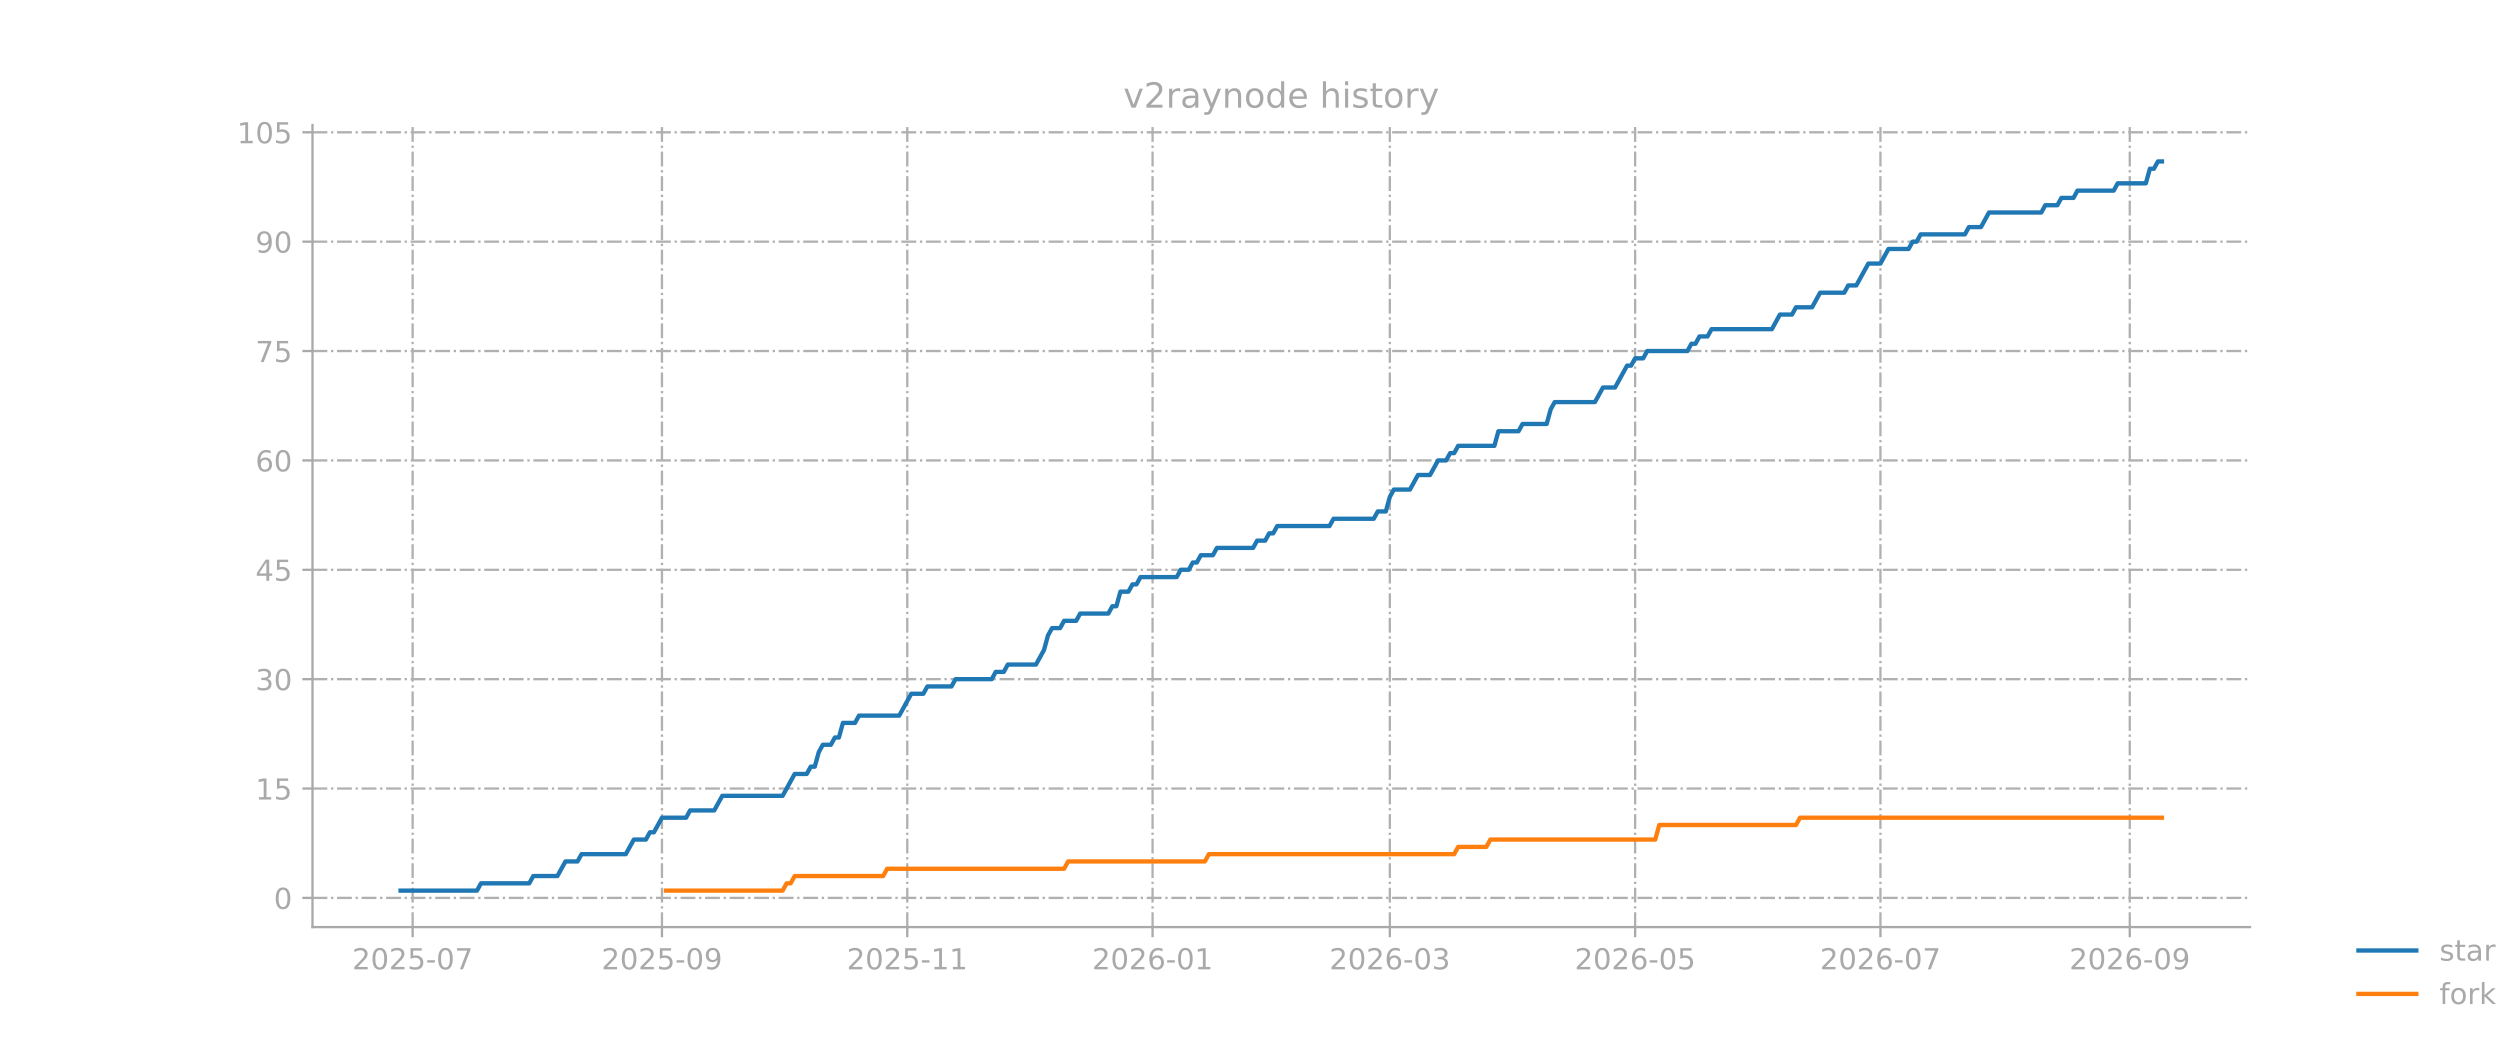
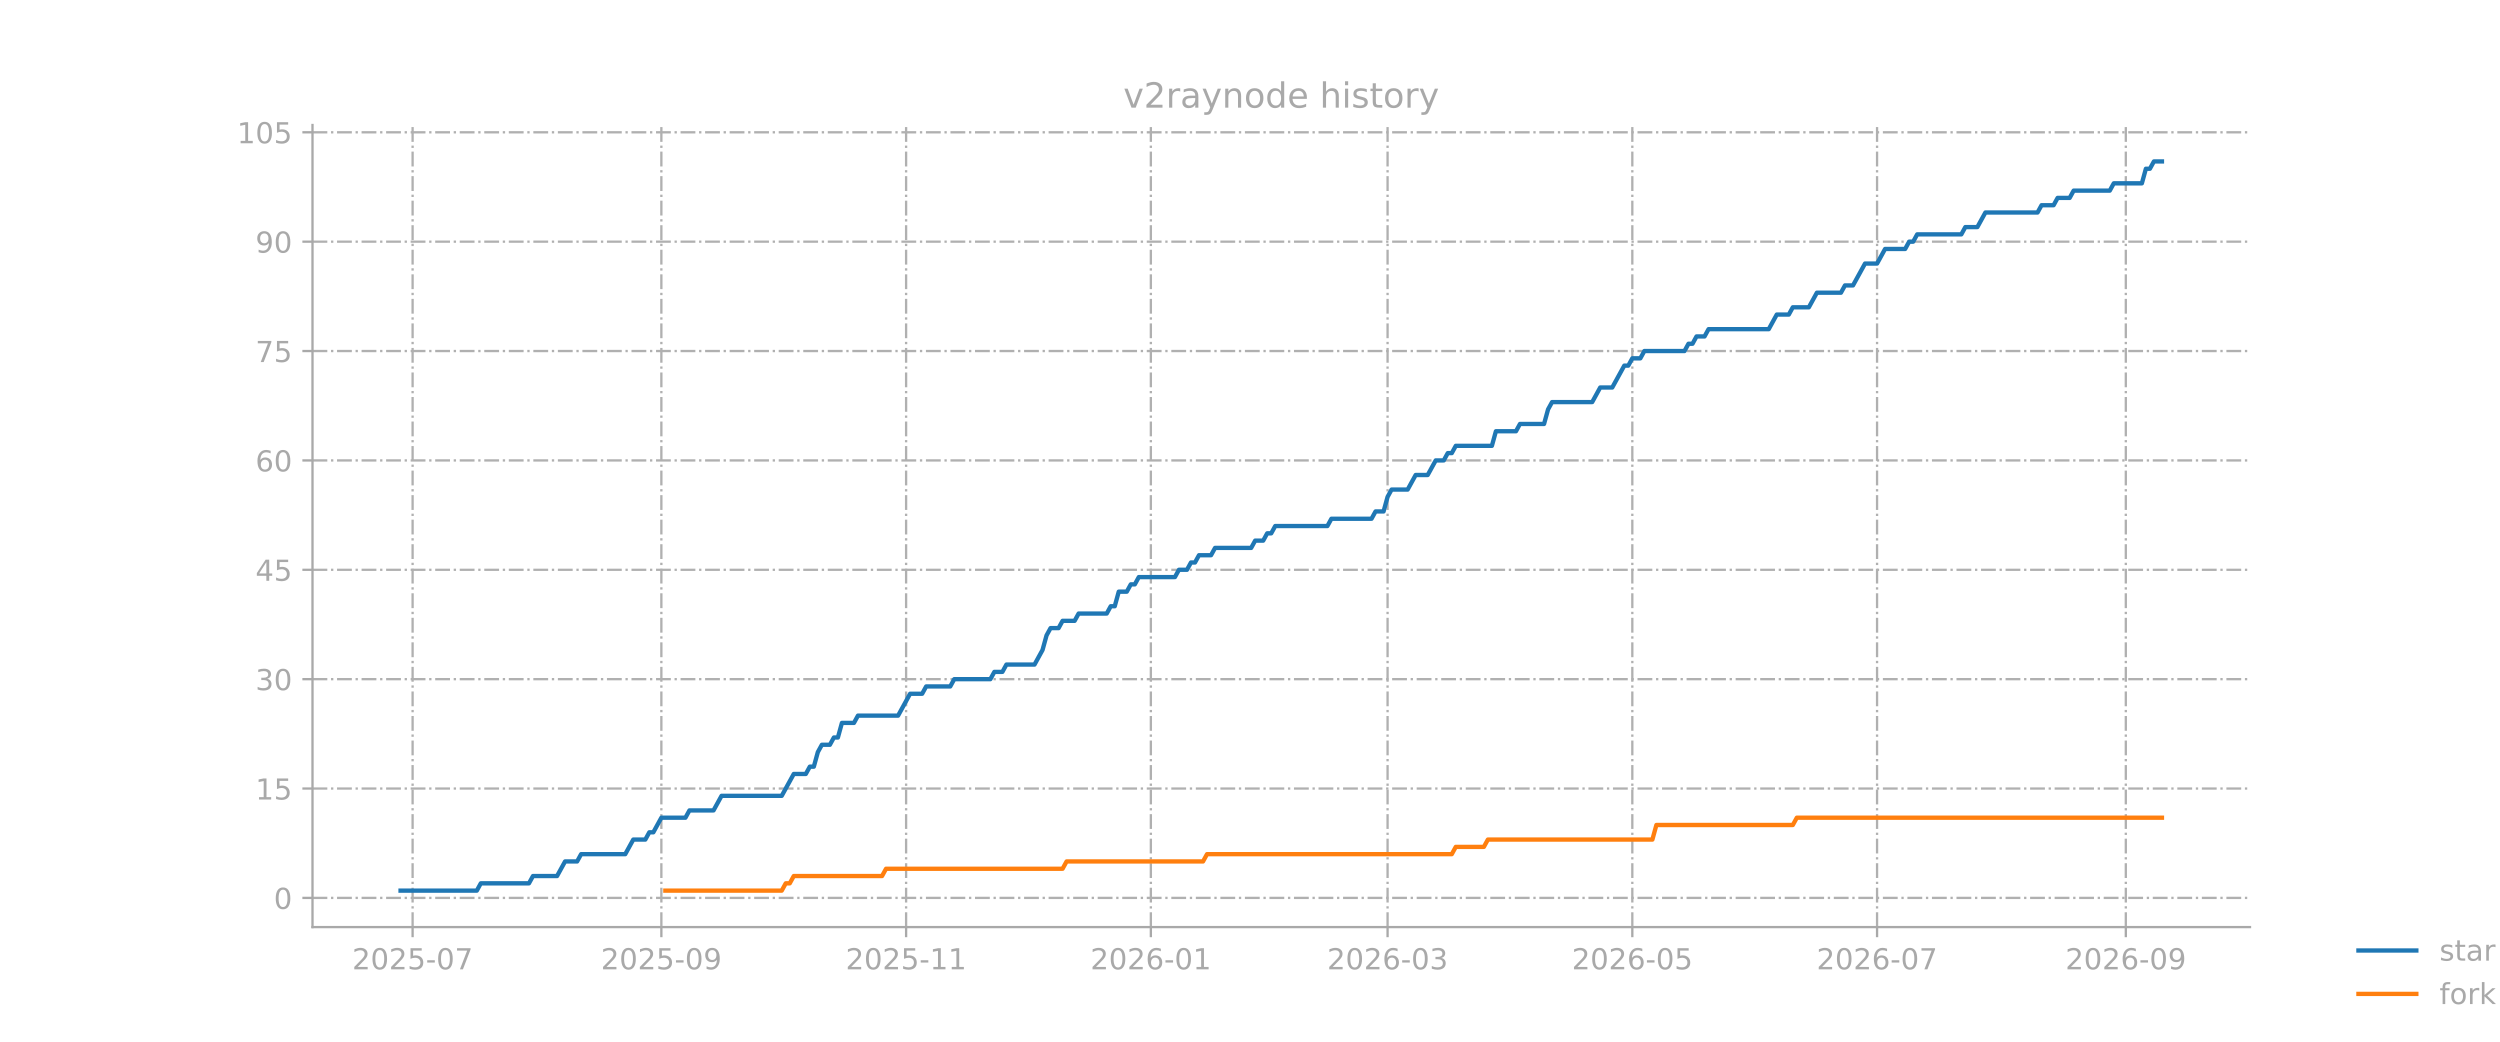
<svg xmlns="http://www.w3.org/2000/svg" xmlns:xlink="http://www.w3.org/1999/xlink" width="864pt" height="360pt" viewBox="0 0 864 360" version="1.1">
  <defs>
    <style type="text/css">*{stroke-linejoin: round; stroke-linecap: butt}</style>
  </defs>
  <g id="figure_1">
    <g id="patch_1">
      <path d="M 0 360  L 864 360  L 864 0  L 0 0  L 0 360  z " style="fill: none; opacity: 0" />
    </g>
    <g id="axes_1">
      <g id="patch_2">
        <path d="M 108 320.4  L 777.6 320.4  L 777.6 43.2  L 108 43.2  L 108 320.4  z " style="fill: none; opacity: 0" />
      </g>
      <g id="matplotlib.axis_1">
        <g id="xtick_1">
          <g id="line2d_1">
-             <path d="M 142.606 320.4  L 142.606 43.2  " clip-path="url(#p96fc37a0a1)" style="fill: none; stroke-dasharray: 5.12,1.28,0.8,1.28; stroke-dashoffset: 0; stroke: #b0b0b0; stroke-width: 0.8" />
+             <path d="M 142.596 320.4  L 142.596 43.2  " clip-path="url(#pe7ae3525ad)" style="fill: none; stroke-dasharray: 5.12,1.28,0.8,1.28; stroke-dashoffset: 0; stroke: #b0b0b0; stroke-width: 0.8" />
          </g>
          <g id="line2d_2">
            <defs>
-               <path id="m763b317af1" d="M 0 0  L 0 3.5  " style="stroke: #a9a9a9; stroke-width: 0.8" />
+               <path id="m81250295c3" d="M 0 0  L 0 3.5  " style="stroke: #a9a9a9; stroke-width: 0.8" />
            </defs>
            <g>
-               <use xlink:href="#m763b317af1" x="142.606" y="320.4" style="fill: #a9a9a9; stroke: #a9a9a9; stroke-width: 0.8" />
+               <use xlink:href="#m81250295c3" x="142.596" y="320.4" style="fill: #a9a9a9; stroke: #a9a9a9; stroke-width: 0.8" />
            </g>
          </g>
          <g id="text_1">
-             <g style="fill: #a9a9a9" transform="translate(121.7143 334.9977) scale(0.1 -0.1)">
+             <g style="fill: #a9a9a9" transform="translate(121.7048 334.9977) scale(0.1 -0.1)">
              <defs>
                <path id="DejaVuSans-15" d="M 1228 531  L 3431 531  L 3431 0  L 469 0  L 469 531  Q 828 903 1448 1529  Q 2069 2156 2228 2338  Q 2531 2678 2651 2914  Q 2772 3150 2772 3378  Q 2772 3750 2511 3984  Q 2250 4219 1831 4219  Q 1534 4219 1204 4116  Q 875 4013 500 3803  L 500 4441  Q 881 4594 1212 4672  Q 1544 4750 1819 4750  Q 2544 4750 2975 4387  Q 3406 4025 3406 3419  Q 3406 3131 3298 2873  Q 3191 2616 2906 2266  Q 2828 2175 2409 1742  Q 1991 1309 1228 531  z " transform="scale(0.015625)" />
                <path id="DejaVuSans-13" d="M 2034 4250  Q 1547 4250 1301 3770  Q 1056 3291 1056 2328  Q 1056 1369 1301 889  Q 1547 409 2034 409  Q 2525 409 2770 889  Q 3016 1369 3016 2328  Q 3016 3291 2770 3770  Q 2525 4250 2034 4250  z M 2034 4750  Q 2819 4750 3233 4129  Q 3647 3509 3647 2328  Q 3647 1150 3233 529  Q 2819 -91 2034 -91  Q 1250 -91 836 529  Q 422 1150 422 2328  Q 422 3509 836 4129  Q 1250 4750 2034 4750  z " transform="scale(0.015625)" />
                <path id="DejaVuSans-18" d="M 691 4666  L 3169 4666  L 3169 4134  L 1269 4134  L 1269 2991  Q 1406 3038 1543 3061  Q 1681 3084 1819 3084  Q 2600 3084 3056 2656  Q 3513 2228 3513 1497  Q 3513 744 3044 326  Q 2575 -91 1722 -91  Q 1428 -91 1123 -41  Q 819 9 494 109  L 494 744  Q 775 591 1075 516  Q 1375 441 1709 441  Q 2250 441 2565 725  Q 2881 1009 2881 1497  Q 2881 1984 2565 2268  Q 2250 2553 1709 2553  Q 1456 2553 1204 2497  Q 953 2441 691 2322  L 691 4666  z " transform="scale(0.015625)" />
                <path id="DejaVuSans-10" d="M 313 2009  L 1997 2009  L 1997 1497  L 313 1497  L 313 2009  z " transform="scale(0.015625)" />
                <path id="DejaVuSans-1a" d="M 525 4666  L 3525 4666  L 3525 4397  L 1831 0  L 1172 0  L 2766 4134  L 525 4134  L 525 4666  z " transform="scale(0.015625)" />
              </defs>
              <use xlink:href="#DejaVuSans-15" />
              <use xlink:href="#DejaVuSans-13" transform="translate(63.625 0)" />
              <use xlink:href="#DejaVuSans-15" transform="translate(127.25 0)" />
              <use xlink:href="#DejaVuSans-18" transform="translate(190.875 0)" />
              <use xlink:href="#DejaVuSans-10" transform="translate(254.5 0)" />
              <use xlink:href="#DejaVuSans-13" transform="translate(290.5781 0)" />
              <use xlink:href="#DejaVuSans-1a" transform="translate(354.2031 0)" />
            </g>
          </g>
        </g>
        <g id="xtick_2">
          <g id="line2d_3">
-             <path d="M 228.773 320.4  L 228.773 43.2  " clip-path="url(#p96fc37a0a1)" style="fill: none; stroke-dasharray: 5.12,1.28,0.8,1.28; stroke-dashoffset: 0; stroke: #b0b0b0; stroke-width: 0.8" />
+             <path d="M 228.567 320.4  L 228.567 43.2  " clip-path="url(#pe7ae3525ad)" style="fill: none; stroke-dasharray: 5.12,1.28,0.8,1.28; stroke-dashoffset: 0; stroke: #b0b0b0; stroke-width: 0.8" />
          </g>
          <g id="line2d_4">
            <g>
-               <use xlink:href="#m763b317af1" x="228.773" y="320.4" style="fill: #a9a9a9; stroke: #a9a9a9; stroke-width: 0.8" />
+               <use xlink:href="#m81250295c3" x="228.567" y="320.4" style="fill: #a9a9a9; stroke: #a9a9a9; stroke-width: 0.8" />
            </g>
          </g>
          <g id="text_2">
-             <g style="fill: #a9a9a9" transform="translate(207.8812 334.9977) scale(0.1 -0.1)">
+             <g style="fill: #a9a9a9" transform="translate(207.6754 334.9977) scale(0.1 -0.1)">
              <defs>
                <path id="DejaVuSans-1c" d="M 703 97  L 703 672  Q 941 559 1184 500  Q 1428 441 1663 441  Q 2288 441 2617 861  Q 2947 1281 2994 2138  Q 2813 1869 2534 1725  Q 2256 1581 1919 1581  Q 1219 1581 811 2004  Q 403 2428 403 3163  Q 403 3881 828 4315  Q 1253 4750 1959 4750  Q 2769 4750 3195 4129  Q 3622 3509 3622 2328  Q 3622 1225 3098 567  Q 2575 -91 1691 -91  Q 1453 -91 1209 -44  Q 966 3 703 97  z M 1959 2075  Q 2384 2075 2632 2365  Q 2881 2656 2881 3163  Q 2881 3666 2632 3958  Q 2384 4250 1959 4250  Q 1534 4250 1286 3958  Q 1038 3666 1038 3163  Q 1038 2656 1286 2365  Q 1534 2075 1959 2075  z " transform="scale(0.015625)" />
              </defs>
              <use xlink:href="#DejaVuSans-15" />
              <use xlink:href="#DejaVuSans-13" transform="translate(63.625 0)" />
              <use xlink:href="#DejaVuSans-15" transform="translate(127.25 0)" />
              <use xlink:href="#DejaVuSans-18" transform="translate(190.875 0)" />
              <use xlink:href="#DejaVuSans-10" transform="translate(254.5 0)" />
              <use xlink:href="#DejaVuSans-13" transform="translate(290.5781 0)" />
              <use xlink:href="#DejaVuSans-1c" transform="translate(354.2031 0)" />
            </g>
          </g>
        </g>
        <g id="xtick_3">
          <g id="line2d_5">
-             <path d="M 313.55 320.4  L 313.55 43.2  " clip-path="url(#p96fc37a0a1)" style="fill: none; stroke-dasharray: 5.12,1.28,0.8,1.28; stroke-dashoffset: 0; stroke: #b0b0b0; stroke-width: 0.8" />
+             <path d="M 313.151 320.4  L 313.151 43.2  " clip-path="url(#pe7ae3525ad)" style="fill: none; stroke-dasharray: 5.12,1.28,0.8,1.28; stroke-dashoffset: 0; stroke: #b0b0b0; stroke-width: 0.8" />
          </g>
          <g id="line2d_6">
            <g>
-               <use xlink:href="#m763b317af1" x="313.55" y="320.4" style="fill: #a9a9a9; stroke: #a9a9a9; stroke-width: 0.8" />
+               <use xlink:href="#m81250295c3" x="313.151" y="320.4" style="fill: #a9a9a9; stroke: #a9a9a9; stroke-width: 0.8" />
            </g>
          </g>
          <g id="text_3">
-             <g style="fill: #a9a9a9" transform="translate(292.6583 334.9977) scale(0.1 -0.1)">
+             <g style="fill: #a9a9a9" transform="translate(292.2594 334.9977) scale(0.1 -0.1)">
              <defs>
                <path id="DejaVuSans-14" d="M 794 531  L 1825 531  L 1825 4091  L 703 3866  L 703 4441  L 1819 4666  L 2450 4666  L 2450 531  L 3481 531  L 3481 0  L 794 0  L 794 531  z " transform="scale(0.015625)" />
              </defs>
              <use xlink:href="#DejaVuSans-15" />
              <use xlink:href="#DejaVuSans-13" transform="translate(63.625 0)" />
              <use xlink:href="#DejaVuSans-15" transform="translate(127.25 0)" />
              <use xlink:href="#DejaVuSans-18" transform="translate(190.875 0)" />
              <use xlink:href="#DejaVuSans-10" transform="translate(254.5 0)" />
              <use xlink:href="#DejaVuSans-14" transform="translate(290.5781 0)" />
              <use xlink:href="#DejaVuSans-14" transform="translate(354.2031 0)" />
            </g>
          </g>
        </g>
        <g id="xtick_4">
          <g id="line2d_7">
-             <path d="M 398.327 320.4  L 398.327 43.2  " clip-path="url(#p96fc37a0a1)" style="fill: none; stroke-dasharray: 5.12,1.28,0.8,1.28; stroke-dashoffset: 0; stroke: #b0b0b0; stroke-width: 0.8" />
+             <path d="M 397.735 320.4  L 397.735 43.2  " clip-path="url(#pe7ae3525ad)" style="fill: none; stroke-dasharray: 5.12,1.28,0.8,1.28; stroke-dashoffset: 0; stroke: #b0b0b0; stroke-width: 0.8" />
          </g>
          <g id="line2d_8">
            <g>
-               <use xlink:href="#m763b317af1" x="398.327" y="320.4" style="fill: #a9a9a9; stroke: #a9a9a9; stroke-width: 0.8" />
+               <use xlink:href="#m81250295c3" x="397.735" y="320.4" style="fill: #a9a9a9; stroke: #a9a9a9; stroke-width: 0.8" />
            </g>
          </g>
          <g id="text_4">
-             <g style="fill: #a9a9a9" transform="translate(377.4354 334.9977) scale(0.1 -0.1)">
+             <g style="fill: #a9a9a9" transform="translate(376.8434 334.9977) scale(0.1 -0.1)">
              <defs>
                <path id="DejaVuSans-19" d="M 2113 2584  Q 1688 2584 1439 2293  Q 1191 2003 1191 1497  Q 1191 994 1439 701  Q 1688 409 2113 409  Q 2538 409 2786 701  Q 3034 994 3034 1497  Q 3034 2003 2786 2293  Q 2538 2584 2113 2584  z M 3366 4563  L 3366 3988  Q 3128 4100 2886 4159  Q 2644 4219 2406 4219  Q 1781 4219 1451 3797  Q 1122 3375 1075 2522  Q 1259 2794 1537 2939  Q 1816 3084 2150 3084  Q 2853 3084 3261 2657  Q 3669 2231 3669 1497  Q 3669 778 3244 343  Q 2819 -91 2113 -91  Q 1303 -91 875 529  Q 447 1150 447 2328  Q 447 3434 972 4092  Q 1497 4750 2381 4750  Q 2619 4750 2861 4703  Q 3103 4656 3366 4563  z " transform="scale(0.015625)" />
              </defs>
              <use xlink:href="#DejaVuSans-15" />
              <use xlink:href="#DejaVuSans-13" transform="translate(63.625 0)" />
              <use xlink:href="#DejaVuSans-15" transform="translate(127.25 0)" />
              <use xlink:href="#DejaVuSans-19" transform="translate(190.875 0)" />
              <use xlink:href="#DejaVuSans-10" transform="translate(254.5 0)" />
              <use xlink:href="#DejaVuSans-13" transform="translate(290.5781 0)" />
              <use xlink:href="#DejaVuSans-14" transform="translate(354.2031 0)" />
            </g>
          </g>
        </g>
        <g id="xtick_5">
          <g id="line2d_9">
-             <path d="M 480.324 320.4  L 480.324 43.2  " clip-path="url(#p96fc37a0a1)" style="fill: none; stroke-dasharray: 5.12,1.28,0.8,1.28; stroke-dashoffset: 0; stroke: #b0b0b0; stroke-width: 0.8" />
+             <path d="M 479.545 320.4  L 479.545 43.2  " clip-path="url(#pe7ae3525ad)" style="fill: none; stroke-dasharray: 5.12,1.28,0.8,1.28; stroke-dashoffset: 0; stroke: #b0b0b0; stroke-width: 0.8" />
          </g>
          <g id="line2d_10">
            <g>
-               <use xlink:href="#m763b317af1" x="480.324" y="320.4" style="fill: #a9a9a9; stroke: #a9a9a9; stroke-width: 0.8" />
+               <use xlink:href="#m81250295c3" x="479.545" y="320.4" style="fill: #a9a9a9; stroke: #a9a9a9; stroke-width: 0.8" />
            </g>
          </g>
          <g id="text_5">
-             <g style="fill: #a9a9a9" transform="translate(459.4329 334.9977) scale(0.1 -0.1)">
+             <g style="fill: #a9a9a9" transform="translate(458.6541 334.9977) scale(0.1 -0.1)">
              <defs>
                <path id="DejaVuSans-16" d="M 2597 2516  Q 3050 2419 3304 2112  Q 3559 1806 3559 1356  Q 3559 666 3084 287  Q 2609 -91 1734 -91  Q 1441 -91 1130 -33  Q 819 25 488 141  L 488 750  Q 750 597 1062 519  Q 1375 441 1716 441  Q 2309 441 2620 675  Q 2931 909 2931 1356  Q 2931 1769 2642 2001  Q 2353 2234 1838 2234  L 1294 2234  L 1294 2753  L 1863 2753  Q 2328 2753 2575 2939  Q 2822 3125 2822 3475  Q 2822 3834 2567 4026  Q 2313 4219 1838 4219  Q 1578 4219 1281 4162  Q 984 4106 628 3988  L 628 4550  Q 988 4650 1302 4700  Q 1616 4750 1894 4750  Q 2613 4750 3031 4423  Q 3450 4097 3450 3541  Q 3450 3153 3228 2886  Q 3006 2619 2597 2516  z " transform="scale(0.015625)" />
              </defs>
              <use xlink:href="#DejaVuSans-15" />
              <use xlink:href="#DejaVuSans-13" transform="translate(63.625 0)" />
              <use xlink:href="#DejaVuSans-15" transform="translate(127.25 0)" />
              <use xlink:href="#DejaVuSans-19" transform="translate(190.875 0)" />
              <use xlink:href="#DejaVuSans-10" transform="translate(254.5 0)" />
              <use xlink:href="#DejaVuSans-13" transform="translate(290.5781 0)" />
              <use xlink:href="#DejaVuSans-16" transform="translate(354.2031 0)" />
            </g>
          </g>
        </g>
        <g id="xtick_6">
          <g id="line2d_11">
-             <path d="M 565.101 320.4  L 565.101 43.2  " clip-path="url(#p96fc37a0a1)" style="fill: none; stroke-dasharray: 5.12,1.28,0.8,1.28; stroke-dashoffset: 0; stroke: #b0b0b0; stroke-width: 0.8" />
+             <path d="M 564.129 320.4  L 564.129 43.2  " clip-path="url(#pe7ae3525ad)" style="fill: none; stroke-dasharray: 5.12,1.28,0.8,1.28; stroke-dashoffset: 0; stroke: #b0b0b0; stroke-width: 0.8" />
          </g>
          <g id="line2d_12">
            <g>
-               <use xlink:href="#m763b317af1" x="565.101" y="320.4" style="fill: #a9a9a9; stroke: #a9a9a9; stroke-width: 0.8" />
+               <use xlink:href="#m81250295c3" x="564.129" y="320.4" style="fill: #a9a9a9; stroke: #a9a9a9; stroke-width: 0.8" />
            </g>
          </g>
          <g id="text_6">
-             <g style="fill: #a9a9a9" transform="translate(544.21 334.9977) scale(0.1 -0.1)">
+             <g style="fill: #a9a9a9" transform="translate(543.2381 334.9977) scale(0.1 -0.1)">
              <use xlink:href="#DejaVuSans-15" />
              <use xlink:href="#DejaVuSans-13" transform="translate(63.625 0)" />
              <use xlink:href="#DejaVuSans-15" transform="translate(127.25 0)" />
              <use xlink:href="#DejaVuSans-19" transform="translate(190.875 0)" />
              <use xlink:href="#DejaVuSans-10" transform="translate(254.5 0)" />
              <use xlink:href="#DejaVuSans-13" transform="translate(290.5781 0)" />
              <use xlink:href="#DejaVuSans-18" transform="translate(354.2031 0)" />
            </g>
          </g>
        </g>
        <g id="xtick_7">
          <g id="line2d_13">
-             <path d="M 649.878 320.4  L 649.878 43.2  " clip-path="url(#p96fc37a0a1)" style="fill: none; stroke-dasharray: 5.12,1.28,0.8,1.28; stroke-dashoffset: 0; stroke: #b0b0b0; stroke-width: 0.8" />
+             <path d="M 648.713 320.4  L 648.713 43.2  " clip-path="url(#pe7ae3525ad)" style="fill: none; stroke-dasharray: 5.12,1.28,0.8,1.28; stroke-dashoffset: 0; stroke: #b0b0b0; stroke-width: 0.8" />
          </g>
          <g id="line2d_14">
            <g>
-               <use xlink:href="#m763b317af1" x="649.878" y="320.4" style="fill: #a9a9a9; stroke: #a9a9a9; stroke-width: 0.8" />
+               <use xlink:href="#m81250295c3" x="648.713" y="320.4" style="fill: #a9a9a9; stroke: #a9a9a9; stroke-width: 0.8" />
            </g>
          </g>
          <g id="text_7">
-             <g style="fill: #a9a9a9" transform="translate(628.987 334.9977) scale(0.1 -0.1)">
+             <g style="fill: #a9a9a9" transform="translate(627.822 334.9977) scale(0.1 -0.1)">
              <use xlink:href="#DejaVuSans-15" />
              <use xlink:href="#DejaVuSans-13" transform="translate(63.625 0)" />
              <use xlink:href="#DejaVuSans-15" transform="translate(127.25 0)" />
              <use xlink:href="#DejaVuSans-19" transform="translate(190.875 0)" />
              <use xlink:href="#DejaVuSans-10" transform="translate(254.5 0)" />
              <use xlink:href="#DejaVuSans-13" transform="translate(290.5781 0)" />
              <use xlink:href="#DejaVuSans-1a" transform="translate(354.2031 0)" />
            </g>
          </g>
        </g>
        <g id="xtick_8">
          <g id="line2d_15">
-             <path d="M 736.045 320.4  L 736.045 43.2  " clip-path="url(#p96fc37a0a1)" style="fill: none; stroke-dasharray: 5.12,1.28,0.8,1.28; stroke-dashoffset: 0; stroke: #b0b0b0; stroke-width: 0.8" />
+             <path d="M 734.684 320.4  L 734.684 43.2  " clip-path="url(#pe7ae3525ad)" style="fill: none; stroke-dasharray: 5.12,1.28,0.8,1.28; stroke-dashoffset: 0; stroke: #b0b0b0; stroke-width: 0.8" />
          </g>
          <g id="line2d_16">
            <g>
-               <use xlink:href="#m763b317af1" x="736.045" y="320.4" style="fill: #a9a9a9; stroke: #a9a9a9; stroke-width: 0.8" />
+               <use xlink:href="#m81250295c3" x="734.684" y="320.4" style="fill: #a9a9a9; stroke: #a9a9a9; stroke-width: 0.8" />
            </g>
          </g>
          <g id="text_8">
-             <g style="fill: #a9a9a9" transform="translate(715.1539 334.9977) scale(0.1 -0.1)">
+             <g style="fill: #a9a9a9" transform="translate(713.7926 334.9977) scale(0.1 -0.1)">
              <use xlink:href="#DejaVuSans-15" />
              <use xlink:href="#DejaVuSans-13" transform="translate(63.625 0)" />
              <use xlink:href="#DejaVuSans-15" transform="translate(127.25 0)" />
              <use xlink:href="#DejaVuSans-19" transform="translate(190.875 0)" />
              <use xlink:href="#DejaVuSans-10" transform="translate(254.5 0)" />
              <use xlink:href="#DejaVuSans-13" transform="translate(290.5781 0)" />
              <use xlink:href="#DejaVuSans-1c" transform="translate(354.2031 0)" />
            </g>
          </g>
        </g>
      </g>
      <g id="matplotlib.axis_2">
        <g id="ytick_1">
          <g id="line2d_17">
-             <path d="M 108 310.32  L 777.6 310.32  " clip-path="url(#p96fc37a0a1)" style="fill: none; stroke-dasharray: 5.12,1.28,0.8,1.28; stroke-dashoffset: 0; stroke: #b0b0b0; stroke-width: 0.8" />
+             <path d="M 108 310.32  L 777.6 310.32  " clip-path="url(#pe7ae3525ad)" style="fill: none; stroke-dasharray: 5.12,1.28,0.8,1.28; stroke-dashoffset: 0; stroke: #b0b0b0; stroke-width: 0.8" />
          </g>
          <g id="line2d_18">
            <defs>
-               <path id="m6dd21b291c" d="M 0 0  L -3.5 0  " style="stroke: #a9a9a9; stroke-width: 0.8" />
+               <path id="m3f8692092a" d="M 0 0  L -3.5 0  " style="stroke: #a9a9a9; stroke-width: 0.8" />
            </defs>
            <g>
-               <use xlink:href="#m6dd21b291c" x="108" y="310.32" style="fill: #a9a9a9; stroke: #a9a9a9; stroke-width: 0.8" />
+               <use xlink:href="#m3f8692092a" x="108" y="310.32" style="fill: #a9a9a9; stroke: #a9a9a9; stroke-width: 0.8" />
            </g>
          </g>
          <g id="text_9">
            <g style="fill: #a9a9a9" transform="translate(94.6375 314.1188) scale(0.1 -0.1)">
              <use xlink:href="#DejaVuSans-13" />
            </g>
          </g>
        </g>
        <g id="ytick_2">
          <g id="line2d_19">
-             <path d="M 108 272.52  L 777.6 272.52  " clip-path="url(#p96fc37a0a1)" style="fill: none; stroke-dasharray: 5.12,1.28,0.8,1.28; stroke-dashoffset: 0; stroke: #b0b0b0; stroke-width: 0.8" />
+             <path d="M 108 272.52  L 777.6 272.52  " clip-path="url(#pe7ae3525ad)" style="fill: none; stroke-dasharray: 5.12,1.28,0.8,1.28; stroke-dashoffset: 0; stroke: #b0b0b0; stroke-width: 0.8" />
          </g>
          <g id="line2d_20">
            <g>
-               <use xlink:href="#m6dd21b291c" x="108" y="272.52" style="fill: #a9a9a9; stroke: #a9a9a9; stroke-width: 0.8" />
+               <use xlink:href="#m3f8692092a" x="108" y="272.52" style="fill: #a9a9a9; stroke: #a9a9a9; stroke-width: 0.8" />
            </g>
          </g>
          <g id="text_10">
            <g style="fill: #a9a9a9" transform="translate(88.275 276.3188) scale(0.1 -0.1)">
              <use xlink:href="#DejaVuSans-14" />
              <use xlink:href="#DejaVuSans-18" transform="translate(63.625 0)" />
            </g>
          </g>
        </g>
        <g id="ytick_3">
          <g id="line2d_21">
-             <path d="M 108 234.72  L 777.6 234.72  " clip-path="url(#p96fc37a0a1)" style="fill: none; stroke-dasharray: 5.12,1.28,0.8,1.28; stroke-dashoffset: 0; stroke: #b0b0b0; stroke-width: 0.8" />
+             <path d="M 108 234.72  L 777.6 234.72  " clip-path="url(#pe7ae3525ad)" style="fill: none; stroke-dasharray: 5.12,1.28,0.8,1.28; stroke-dashoffset: 0; stroke: #b0b0b0; stroke-width: 0.8" />
          </g>
          <g id="line2d_22">
            <g>
-               <use xlink:href="#m6dd21b291c" x="108" y="234.72" style="fill: #a9a9a9; stroke: #a9a9a9; stroke-width: 0.8" />
+               <use xlink:href="#m3f8692092a" x="108" y="234.72" style="fill: #a9a9a9; stroke: #a9a9a9; stroke-width: 0.8" />
            </g>
          </g>
          <g id="text_11">
            <g style="fill: #a9a9a9" transform="translate(88.275 238.5188) scale(0.1 -0.1)">
              <use xlink:href="#DejaVuSans-16" />
              <use xlink:href="#DejaVuSans-13" transform="translate(63.625 0)" />
            </g>
          </g>
        </g>
        <g id="ytick_4">
          <g id="line2d_23">
-             <path d="M 108 196.92  L 777.6 196.92  " clip-path="url(#p96fc37a0a1)" style="fill: none; stroke-dasharray: 5.12,1.28,0.8,1.28; stroke-dashoffset: 0; stroke: #b0b0b0; stroke-width: 0.8" />
+             <path d="M 108 196.92  L 777.6 196.92  " clip-path="url(#pe7ae3525ad)" style="fill: none; stroke-dasharray: 5.12,1.28,0.8,1.28; stroke-dashoffset: 0; stroke: #b0b0b0; stroke-width: 0.8" />
          </g>
          <g id="line2d_24">
            <g>
-               <use xlink:href="#m6dd21b291c" x="108" y="196.92" style="fill: #a9a9a9; stroke: #a9a9a9; stroke-width: 0.8" />
+               <use xlink:href="#m3f8692092a" x="108" y="196.92" style="fill: #a9a9a9; stroke: #a9a9a9; stroke-width: 0.8" />
            </g>
          </g>
          <g id="text_12">
            <g style="fill: #a9a9a9" transform="translate(88.275 200.7188) scale(0.1 -0.1)">
              <defs>
                <path id="DejaVuSans-17" d="M 2419 4116  L 825 1625  L 2419 1625  L 2419 4116  z M 2253 4666  L 3047 4666  L 3047 1625  L 3713 1625  L 3713 1100  L 3047 1100  L 3047 0  L 2419 0  L 2419 1100  L 313 1100  L 313 1709  L 2253 4666  z " transform="scale(0.015625)" />
              </defs>
              <use xlink:href="#DejaVuSans-17" />
              <use xlink:href="#DejaVuSans-18" transform="translate(63.625 0)" />
            </g>
          </g>
        </g>
        <g id="ytick_5">
          <g id="line2d_25">
-             <path d="M 108 159.12  L 777.6 159.12  " clip-path="url(#p96fc37a0a1)" style="fill: none; stroke-dasharray: 5.12,1.28,0.8,1.28; stroke-dashoffset: 0; stroke: #b0b0b0; stroke-width: 0.8" />
+             <path d="M 108 159.12  L 777.6 159.12  " clip-path="url(#pe7ae3525ad)" style="fill: none; stroke-dasharray: 5.12,1.28,0.8,1.28; stroke-dashoffset: 0; stroke: #b0b0b0; stroke-width: 0.8" />
          </g>
          <g id="line2d_26">
            <g>
-               <use xlink:href="#m6dd21b291c" x="108" y="159.12" style="fill: #a9a9a9; stroke: #a9a9a9; stroke-width: 0.8" />
+               <use xlink:href="#m3f8692092a" x="108" y="159.12" style="fill: #a9a9a9; stroke: #a9a9a9; stroke-width: 0.8" />
            </g>
          </g>
          <g id="text_13">
            <g style="fill: #a9a9a9" transform="translate(88.275 162.9188) scale(0.1 -0.1)">
              <use xlink:href="#DejaVuSans-19" />
              <use xlink:href="#DejaVuSans-13" transform="translate(63.625 0)" />
            </g>
          </g>
        </g>
        <g id="ytick_6">
          <g id="line2d_27">
-             <path d="M 108 121.32  L 777.6 121.32  " clip-path="url(#p96fc37a0a1)" style="fill: none; stroke-dasharray: 5.12,1.28,0.8,1.28; stroke-dashoffset: 0; stroke: #b0b0b0; stroke-width: 0.8" />
+             <path d="M 108 121.32  L 777.6 121.32  " clip-path="url(#pe7ae3525ad)" style="fill: none; stroke-dasharray: 5.12,1.28,0.8,1.28; stroke-dashoffset: 0; stroke: #b0b0b0; stroke-width: 0.8" />
          </g>
          <g id="line2d_28">
            <g>
-               <use xlink:href="#m6dd21b291c" x="108" y="121.32" style="fill: #a9a9a9; stroke: #a9a9a9; stroke-width: 0.8" />
+               <use xlink:href="#m3f8692092a" x="108" y="121.32" style="fill: #a9a9a9; stroke: #a9a9a9; stroke-width: 0.8" />
            </g>
          </g>
          <g id="text_14">
            <g style="fill: #a9a9a9" transform="translate(88.275 125.1188) scale(0.1 -0.1)">
              <use xlink:href="#DejaVuSans-1a" />
              <use xlink:href="#DejaVuSans-18" transform="translate(63.625 0)" />
            </g>
          </g>
        </g>
        <g id="ytick_7">
          <g id="line2d_29">
-             <path d="M 108 83.52  L 777.6 83.52  " clip-path="url(#p96fc37a0a1)" style="fill: none; stroke-dasharray: 5.12,1.28,0.8,1.28; stroke-dashoffset: 0; stroke: #b0b0b0; stroke-width: 0.8" />
+             <path d="M 108 83.52  L 777.6 83.52  " clip-path="url(#pe7ae3525ad)" style="fill: none; stroke-dasharray: 5.12,1.28,0.8,1.28; stroke-dashoffset: 0; stroke: #b0b0b0; stroke-width: 0.8" />
          </g>
          <g id="line2d_30">
            <g>
-               <use xlink:href="#m6dd21b291c" x="108" y="83.52" style="fill: #a9a9a9; stroke: #a9a9a9; stroke-width: 0.8" />
+               <use xlink:href="#m3f8692092a" x="108" y="83.52" style="fill: #a9a9a9; stroke: #a9a9a9; stroke-width: 0.8" />
            </g>
          </g>
          <g id="text_15">
            <g style="fill: #a9a9a9" transform="translate(88.275 87.31883) scale(0.1 -0.1)">
              <use xlink:href="#DejaVuSans-1c" />
              <use xlink:href="#DejaVuSans-13" transform="translate(63.625 0)" />
            </g>
          </g>
        </g>
        <g id="ytick_8">
          <g id="line2d_31">
-             <path d="M 108 45.72  L 777.6 45.72  " clip-path="url(#p96fc37a0a1)" style="fill: none; stroke-dasharray: 5.12,1.28,0.8,1.28; stroke-dashoffset: 0; stroke: #b0b0b0; stroke-width: 0.8" />
+             <path d="M 108 45.72  L 777.6 45.72  " clip-path="url(#pe7ae3525ad)" style="fill: none; stroke-dasharray: 5.12,1.28,0.8,1.28; stroke-dashoffset: 0; stroke: #b0b0b0; stroke-width: 0.8" />
          </g>
          <g id="line2d_32">
            <g>
-               <use xlink:href="#m6dd21b291c" x="108" y="45.72" style="fill: #a9a9a9; stroke: #a9a9a9; stroke-width: 0.8" />
+               <use xlink:href="#m3f8692092a" x="108" y="45.72" style="fill: #a9a9a9; stroke: #a9a9a9; stroke-width: 0.8" />
            </g>
          </g>
          <g id="text_16">
            <g style="fill: #a9a9a9" transform="translate(81.9125 49.51883) scale(0.1 -0.1)">
              <use xlink:href="#DejaVuSans-14" />
              <use xlink:href="#DejaVuSans-13" transform="translate(63.625 0)" />
              <use xlink:href="#DejaVuSans-18" transform="translate(127.25 0)" />
            </g>
          </g>
        </g>
      </g>
      <g id="line2d_33">
-         <path d="M 138.436 307.8  L 164.842 307.8  L 166.232 305.28  L 182.91 305.28  L 184.299 302.76  L 192.638 302.76  L 195.418 297.72  L 199.587 297.72  L 200.977 295.2  L 216.265 295.2  L 219.044 290.16  L 223.213 290.16  L 224.603 287.64  L 225.993 287.64  L 228.773 282.6  L 237.111 282.6  L 238.501 280.08  L 246.84 280.08  L 249.619 275.04  L 270.466 275.04  L 274.636 267.48  L 278.805 267.48  L 280.195 264.96  L 281.585 264.96  L 282.974 259.92  L 284.364 257.4  L 287.144 257.4  L 288.533 254.88  L 289.923 254.88  L 291.313 249.84  L 295.482 249.84  L 296.872 247.32  L 310.77 247.32  L 314.939 239.76  L 319.109 239.76  L 320.499 237.24  L 328.837 237.24  L 330.227 234.72  L 342.735 234.72  L 344.125 232.2  L 346.905 232.2  L 348.294 229.68  L 358.023 229.68  L 360.802 224.64  L 362.192 219.6  L 363.582 217.08  L 366.362 217.08  L 367.751 214.56  L 371.921 214.56  L 373.311 212.04  L 383.039 212.04  L 384.429 209.52  L 385.819 209.52  L 387.208 204.48  L 389.988 204.48  L 391.378 201.96  L 392.768 201.96  L 394.157 199.44  L 406.666 199.44  L 408.055 196.92  L 410.835 196.92  L 412.225 194.4  L 413.614 194.4  L 415.004 191.88  L 419.174 191.88  L 420.563 189.36  L 433.071 189.36  L 434.461 186.84  L 437.241 186.84  L 438.631 184.32  L 440.02 184.32  L 441.41 181.8  L 459.477 181.8  L 460.867 179.28  L 474.765 179.28  L 476.155 176.76  L 478.934 176.76  L 480.324 171.72  L 481.714 169.2  L 487.273 169.2  L 490.053 164.16  L 494.222 164.16  L 497.002 159.12  L 499.781 159.12  L 501.171 156.6  L 502.561 156.6  L 503.951 154.08  L 516.459 154.08  L 517.849 149.04  L 524.798 149.04  L 526.187 146.52  L 534.526 146.52  L 535.916 141.48  L 537.306 138.96  L 551.203 138.96  L 553.983 133.92  L 558.152 133.92  L 562.322 126.36  L 563.712 126.36  L 565.101 123.84  L 567.881 123.84  L 569.271 121.32  L 583.169 121.32  L 584.558 118.8  L 585.948 118.8  L 587.338 116.28  L 590.118 116.28  L 591.507 113.76  L 612.354 113.76  L 615.134 108.72  L 619.303 108.72  L 620.693 106.2  L 626.252 106.2  L 629.032 101.16  L 637.37 101.16  L 638.76 98.64  L 641.54 98.64  L 645.709 91.08  L 649.878 91.08  L 652.658 86.04  L 659.607 86.04  L 660.997 83.52  L 662.387 83.52  L 663.776 81  L 679.064 81  L 680.454 78.48  L 684.623 78.48  L 687.403 73.44  L 705.47 73.44  L 706.86 70.92  L 711.029 70.92  L 712.419 68.4  L 716.588 68.4  L 717.978 65.88  L 730.486 65.88  L 731.876 63.36  L 741.604 63.36  L 742.994 58.32  L 744.384 58.32  L 745.774 55.8  L 747.164 55.8  L 747.164 55.8  " clip-path="url(#p96fc37a0a1)" style="fill: none; stroke: #1f77b4; stroke-width: 1.5; stroke-linecap: square" />
+         <path d="M 138.436 307.8  L 164.782 307.8  L 166.169 305.28  L 182.808 305.28  L 184.195 302.76  L 192.515 302.76  L 195.288 297.72  L 199.448 297.72  L 200.834 295.2  L 216.087 295.2  L 218.86 290.16  L 223.02 290.16  L 224.407 287.64  L 225.794 287.64  L 228.567 282.6  L 236.887 282.6  L 238.273 280.08  L 246.593 280.08  L 249.366 275.04  L 270.166 275.04  L 274.325 267.48  L 278.485 267.48  L 279.872 264.96  L 281.258 264.96  L 282.645 259.92  L 284.032 257.4  L 286.805 257.4  L 288.192 254.88  L 289.578 254.88  L 290.965 249.84  L 295.125 249.84  L 296.511 247.32  L 310.378 247.32  L 314.537 239.76  L 318.697 239.76  L 320.084 237.24  L 328.404 237.24  L 329.79 234.72  L 342.27 234.72  L 343.656 232.2  L 346.43 232.2  L 347.816 229.68  L 357.523 229.68  L 360.296 224.64  L 361.683 219.6  L 363.069 217.08  L 365.842 217.08  L 367.229 214.56  L 371.389 214.56  L 372.776 212.04  L 382.482 212.04  L 383.869 209.52  L 385.255 209.52  L 386.642 204.48  L 389.415 204.48  L 390.802 201.96  L 392.188 201.96  L 393.575 199.44  L 406.055 199.44  L 407.441 196.92  L 410.214 196.92  L 411.601 194.4  L 412.988 194.4  L 414.374 191.88  L 418.534 191.88  L 419.921 189.36  L 432.4 189.36  L 433.787 186.84  L 436.56 186.84  L 437.947 184.32  L 439.333 184.32  L 440.72 181.8  L 458.746 181.8  L 460.133 179.28  L 473.999 179.28  L 475.386 176.76  L 478.159 176.76  L 479.545 171.72  L 480.932 169.2  L 486.479 169.2  L 489.252 164.16  L 493.412 164.16  L 496.185 159.12  L 498.958 159.12  L 500.345 156.6  L 501.731 156.6  L 503.118 154.08  L 515.598 154.08  L 516.984 149.04  L 523.917 149.04  L 525.304 146.52  L 533.624 146.52  L 535.01 141.48  L 536.397 138.96  L 550.263 138.96  L 553.036 133.92  L 557.196 133.92  L 561.356 126.36  L 562.743 126.36  L 564.129 123.84  L 566.903 123.84  L 568.289 121.32  L 582.156 121.32  L 583.542 118.8  L 584.929 118.8  L 586.315 116.28  L 589.089 116.28  L 590.475 113.76  L 611.275 113.76  L 614.048 108.72  L 618.208 108.72  L 619.594 106.2  L 625.141 106.2  L 627.914 101.16  L 636.234 101.16  L 637.62 98.64  L 640.394 98.64  L 644.554 91.08  L 648.713 91.08  L 651.487 86.04  L 658.42 86.04  L 659.806 83.52  L 661.193 83.52  L 662.58 81  L 677.833 81  L 679.219 78.48  L 683.379 78.48  L 686.152 73.44  L 704.178 73.44  L 705.565 70.92  L 709.725 70.92  L 711.111 68.4  L 715.271 68.4  L 716.658 65.88  L 729.138 65.88  L 730.524 63.36  L 740.231 63.36  L 741.617 58.32  L 743.004 58.32  L 744.39 55.8  L 747.164 55.8  L 747.164 55.8  " clip-path="url(#pe7ae3525ad)" style="fill: none; stroke: #1f77b4; stroke-width: 1.5; stroke-linecap: square" />
      </g>
      <g id="line2d_34">
-         <path d="M 230.162 307.8  L 270.466 307.8  L 271.856 305.28  L 273.246 305.28  L 274.636 302.76  L 305.211 302.76  L 306.601 300.24  L 367.751 300.24  L 369.141 297.72  L 416.394 297.72  L 417.784 295.2  L 502.561 295.2  L 503.951 292.68  L 513.679 292.68  L 515.069 290.16  L 572.05 290.16  L 573.44 285.12  L 620.693 285.12  L 622.083 282.6  L 747.164 282.6  L 747.164 282.6  " clip-path="url(#p96fc37a0a1)" style="fill: none; stroke: #ff7f0e; stroke-width: 1.5; stroke-linecap: square" />
+         <path d="M 229.953 307.8  L 270.166 307.8  L 271.552 305.28  L 272.939 305.28  L 274.325 302.76  L 304.831 302.76  L 306.218 300.24  L 367.229 300.24  L 368.616 297.72  L 415.761 297.72  L 417.147 295.2  L 501.731 295.2  L 503.118 292.68  L 512.824 292.68  L 514.211 290.16  L 571.063 290.16  L 572.449 285.12  L 619.594 285.12  L 620.981 282.6  L 747.164 282.6  L 747.164 282.6  " clip-path="url(#pe7ae3525ad)" style="fill: none; stroke: #ff7f0e; stroke-width: 1.5; stroke-linecap: square" />
      </g>
      <g id="patch_3">
        <path d="M 108 320.4  L 108 43.2  " style="fill: none; stroke: #a9a9a9; stroke-width: 0.8; stroke-linejoin: miter; stroke-linecap: square" />
      </g>
      <g id="patch_4">
        <path d="M 777.6 320.4  L 777.6 43.2  " style="fill: none" />
      </g>
      <g id="patch_5">
        <path d="M 108 320.4  L 777.6 320.4  " style="fill: none; stroke: #a9a9a9; stroke-width: 0.8; stroke-linejoin: miter; stroke-linecap: square" />
      </g>
      <g id="patch_6">
        <path d="M 108 43.2  L 777.6 43.2  " style="fill: none" />
      </g>
      <g id="text_17">
        <g style="fill: #a9a9a9" transform="translate(388.2188 37.2) scale(0.12 -0.12)">
          <defs>
            <path id="DejaVuSans-59" d="M 191 3500  L 800 3500  L 1894 563  L 2988 3500  L 3597 3500  L 2284 0  L 1503 0  L 191 3500  z " transform="scale(0.015625)" />
            <path id="DejaVuSans-55" d="M 2631 2963  Q 2534 3019 2420 3045  Q 2306 3072 2169 3072  Q 1681 3072 1420 2755  Q 1159 2438 1159 1844  L 1159 0  L 581 0  L 581 3500  L 1159 3500  L 1159 2956  Q 1341 3275 1631 3429  Q 1922 3584 2338 3584  Q 2397 3584 2469 3576  Q 2541 3569 2628 3553  L 2631 2963  z " transform="scale(0.015625)" />
            <path id="DejaVuSans-44" d="M 2194 1759  Q 1497 1759 1228 1600  Q 959 1441 959 1056  Q 959 750 1161 570  Q 1363 391 1709 391  Q 2188 391 2477 730  Q 2766 1069 2766 1631  L 2766 1759  L 2194 1759  z M 3341 1997  L 3341 0  L 2766 0  L 2766 531  Q 2569 213 2275 61  Q 1981 -91 1556 -91  Q 1019 -91 701 211  Q 384 513 384 1019  Q 384 1609 779 1909  Q 1175 2209 1959 2209  L 2766 2209  L 2766 2266  Q 2766 2663 2505 2880  Q 2244 3097 1772 3097  Q 1472 3097 1187 3025  Q 903 2953 641 2809  L 641 3341  Q 956 3463 1253 3523  Q 1550 3584 1831 3584  Q 2591 3584 2966 3190  Q 3341 2797 3341 1997  z " transform="scale(0.015625)" />
            <path id="DejaVuSans-5c" d="M 2059 -325  Q 1816 -950 1584 -1140  Q 1353 -1331 966 -1331  L 506 -1331  L 506 -850  L 844 -850  Q 1081 -850 1212 -737  Q 1344 -625 1503 -206  L 1606 56  L 191 3500  L 800 3500  L 1894 763  L 2988 3500  L 3597 3500  L 2059 -325  z " transform="scale(0.015625)" />
            <path id="DejaVuSans-51" d="M 3513 2113  L 3513 0  L 2938 0  L 2938 2094  Q 2938 2591 2744 2837  Q 2550 3084 2163 3084  Q 1697 3084 1428 2787  Q 1159 2491 1159 1978  L 1159 0  L 581 0  L 581 3500  L 1159 3500  L 1159 2956  Q 1366 3272 1645 3428  Q 1925 3584 2291 3584  Q 2894 3584 3203 3211  Q 3513 2838 3513 2113  z " transform="scale(0.015625)" />
            <path id="DejaVuSans-52" d="M 1959 3097  Q 1497 3097 1228 2736  Q 959 2375 959 1747  Q 959 1119 1226 758  Q 1494 397 1959 397  Q 2419 397 2687 759  Q 2956 1122 2956 1747  Q 2956 2369 2687 2733  Q 2419 3097 1959 3097  z M 1959 3584  Q 2709 3584 3137 3096  Q 3566 2609 3566 1747  Q 3566 888 3137 398  Q 2709 -91 1959 -91  Q 1206 -91 779 398  Q 353 888 353 1747  Q 353 2609 779 3096  Q 1206 3584 1959 3584  z " transform="scale(0.015625)" />
            <path id="DejaVuSans-47" d="M 2906 2969  L 2906 4863  L 3481 4863  L 3481 0  L 2906 0  L 2906 525  Q 2725 213 2448 61  Q 2172 -91 1784 -91  Q 1150 -91 751 415  Q 353 922 353 1747  Q 353 2572 751 3078  Q 1150 3584 1784 3584  Q 2172 3584 2448 3432  Q 2725 3281 2906 2969  z M 947 1747  Q 947 1113 1208 752  Q 1469 391 1925 391  Q 2381 391 2643 752  Q 2906 1113 2906 1747  Q 2906 2381 2643 2742  Q 2381 3103 1925 3103  Q 1469 3103 1208 2742  Q 947 2381 947 1747  z " transform="scale(0.015625)" />
            <path id="DejaVuSans-48" d="M 3597 1894  L 3597 1613  L 953 1613  Q 991 1019 1311 708  Q 1631 397 2203 397  Q 2534 397 2845 478  Q 3156 559 3463 722  L 3463 178  Q 3153 47 2828 -22  Q 2503 -91 2169 -91  Q 1331 -91 842 396  Q 353 884 353 1716  Q 353 2575 817 3079  Q 1281 3584 2069 3584  Q 2775 3584 3186 3129  Q 3597 2675 3597 1894  z M 3022 2063  Q 3016 2534 2758 2815  Q 2500 3097 2075 3097  Q 1594 3097 1305 2825  Q 1016 2553 972 2059  L 3022 2063  z " transform="scale(0.015625)" />
            <path id="DejaVuSans-3" transform="scale(0.015625)" />
            <path id="DejaVuSans-4b" d="M 3513 2113  L 3513 0  L 2938 0  L 2938 2094  Q 2938 2591 2744 2837  Q 2550 3084 2163 3084  Q 1697 3084 1428 2787  Q 1159 2491 1159 1978  L 1159 0  L 581 0  L 581 4863  L 1159 4863  L 1159 2956  Q 1366 3272 1645 3428  Q 1925 3584 2291 3584  Q 2894 3584 3203 3211  Q 3513 2838 3513 2113  z " transform="scale(0.015625)" />
            <path id="DejaVuSans-4c" d="M 603 3500  L 1178 3500  L 1178 0  L 603 0  L 603 3500  z M 603 4863  L 1178 4863  L 1178 4134  L 603 4134  L 603 4863  z " transform="scale(0.015625)" />
            <path id="DejaVuSans-56" d="M 2834 3397  L 2834 2853  Q 2591 2978 2328 3040  Q 2066 3103 1784 3103  Q 1356 3103 1142 2972  Q 928 2841 928 2578  Q 928 2378 1081 2264  Q 1234 2150 1697 2047  L 1894 2003  Q 2506 1872 2764 1633  Q 3022 1394 3022 966  Q 3022 478 2636 193  Q 2250 -91 1575 -91  Q 1294 -91 989 -36  Q 684 19 347 128  L 347 722  Q 666 556 975 473  Q 1284 391 1588 391  Q 1994 391 2212 530  Q 2431 669 2431 922  Q 2431 1156 2273 1281  Q 2116 1406 1581 1522  L 1381 1569  Q 847 1681 609 1914  Q 372 2147 372 2553  Q 372 3047 722 3315  Q 1072 3584 1716 3584  Q 2034 3584 2315 3537  Q 2597 3491 2834 3397  z " transform="scale(0.015625)" />
            <path id="DejaVuSans-57" d="M 1172 4494  L 1172 3500  L 2356 3500  L 2356 3053  L 1172 3053  L 1172 1153  Q 1172 725 1289 603  Q 1406 481 1766 481  L 2356 481  L 2356 0  L 1766 0  Q 1100 0 847 248  Q 594 497 594 1153  L 594 3053  L 172 3053  L 172 3500  L 594 3500  L 594 4494  L 1172 4494  z " transform="scale(0.015625)" />
          </defs>
          <use xlink:href="#DejaVuSans-59" />
          <use xlink:href="#DejaVuSans-15" transform="translate(59.1875 0)" />
          <use xlink:href="#DejaVuSans-55" transform="translate(122.8125 0)" />
          <use xlink:href="#DejaVuSans-44" transform="translate(163.9219 0)" />
          <use xlink:href="#DejaVuSans-5c" transform="translate(225.2031 0)" />
          <use xlink:href="#DejaVuSans-51" transform="translate(284.3906 0)" />
          <use xlink:href="#DejaVuSans-52" transform="translate(347.7656 0)" />
          <use xlink:href="#DejaVuSans-47" transform="translate(408.9531 0)" />
          <use xlink:href="#DejaVuSans-48" transform="translate(472.4375 0)" />
          <use xlink:href="#DejaVuSans-3" transform="translate(533.9688 0)" />
          <use xlink:href="#DejaVuSans-4b" transform="translate(565.75 0)" />
          <use xlink:href="#DejaVuSans-4c" transform="translate(629.125 0)" />
          <use xlink:href="#DejaVuSans-56" transform="translate(656.9062 0)" />
          <use xlink:href="#DejaVuSans-57" transform="translate(709 0)" />
          <use xlink:href="#DejaVuSans-52" transform="translate(748.2031 0)" />
          <use xlink:href="#DejaVuSans-55" transform="translate(809.3906 0)" />
          <use xlink:href="#DejaVuSans-5c" transform="translate(850.5 0)" />
        </g>
      </g>
      <g id="legend_1">
        <g id="line2d_35">
          <path d="M 815.08 328.498  L 825.08 328.498  L 835.08 328.498  " style="fill: none; stroke: #1f77b4; stroke-width: 1.5; stroke-linecap: square" />
        </g>
        <g id="text_18">
          <g style="fill: #a9a9a9" transform="translate(843.08 331.9984) scale(0.1 -0.1)">
            <use xlink:href="#DejaVuSans-56" />
            <use xlink:href="#DejaVuSans-57" transform="translate(52.09375 0)" />
            <use xlink:href="#DejaVuSans-44" transform="translate(91.29688 0)" />
            <use xlink:href="#DejaVuSans-55" transform="translate(152.5781 0)" />
          </g>
        </g>
        <g id="line2d_36">
          <path d="M 815.08 343.499  L 825.08 343.499  L 835.08 343.499  " style="fill: none; stroke: #ff7f0e; stroke-width: 1.5; stroke-linecap: square" />
        </g>
        <g id="text_19">
          <g style="fill: #a9a9a9" transform="translate(843.08 346.9992) scale(0.1 -0.1)">
            <defs>
              <path id="DejaVuSans-49" d="M 2375 4863  L 2375 4384  L 1825 4384  Q 1516 4384 1395 4259  Q 1275 4134 1275 3809  L 1275 3500  L 2222 3500  L 2222 3053  L 1275 3053  L 1275 0  L 697 0  L 697 3053  L 147 3053  L 147 3500  L 697 3500  L 697 3744  Q 697 4328 969 4595  Q 1241 4863 1831 4863  L 2375 4863  z " transform="scale(0.015625)" />
              <path id="DejaVuSans-4e" d="M 581 4863  L 1159 4863  L 1159 1991  L 2875 3500  L 3609 3500  L 1753 1863  L 3688 0  L 2938 0  L 1159 1709  L 1159 0  L 581 0  L 581 4863  z " transform="scale(0.015625)" />
            </defs>
            <use xlink:href="#DejaVuSans-49" />
            <use xlink:href="#DejaVuSans-52" transform="translate(35.20312 0)" />
            <use xlink:href="#DejaVuSans-55" transform="translate(96.39062 0)" />
            <use xlink:href="#DejaVuSans-4e" transform="translate(137.5 0)" />
          </g>
        </g>
      </g>
    </g>
  </g>
  <defs>
-     <clipPath id="p96fc37a0a1">
+     <clipPath id="pe7ae3525ad">
      <rect x="108" y="43.2" width="669.6" height="277.2" />
    </clipPath>
  </defs>
</svg>
